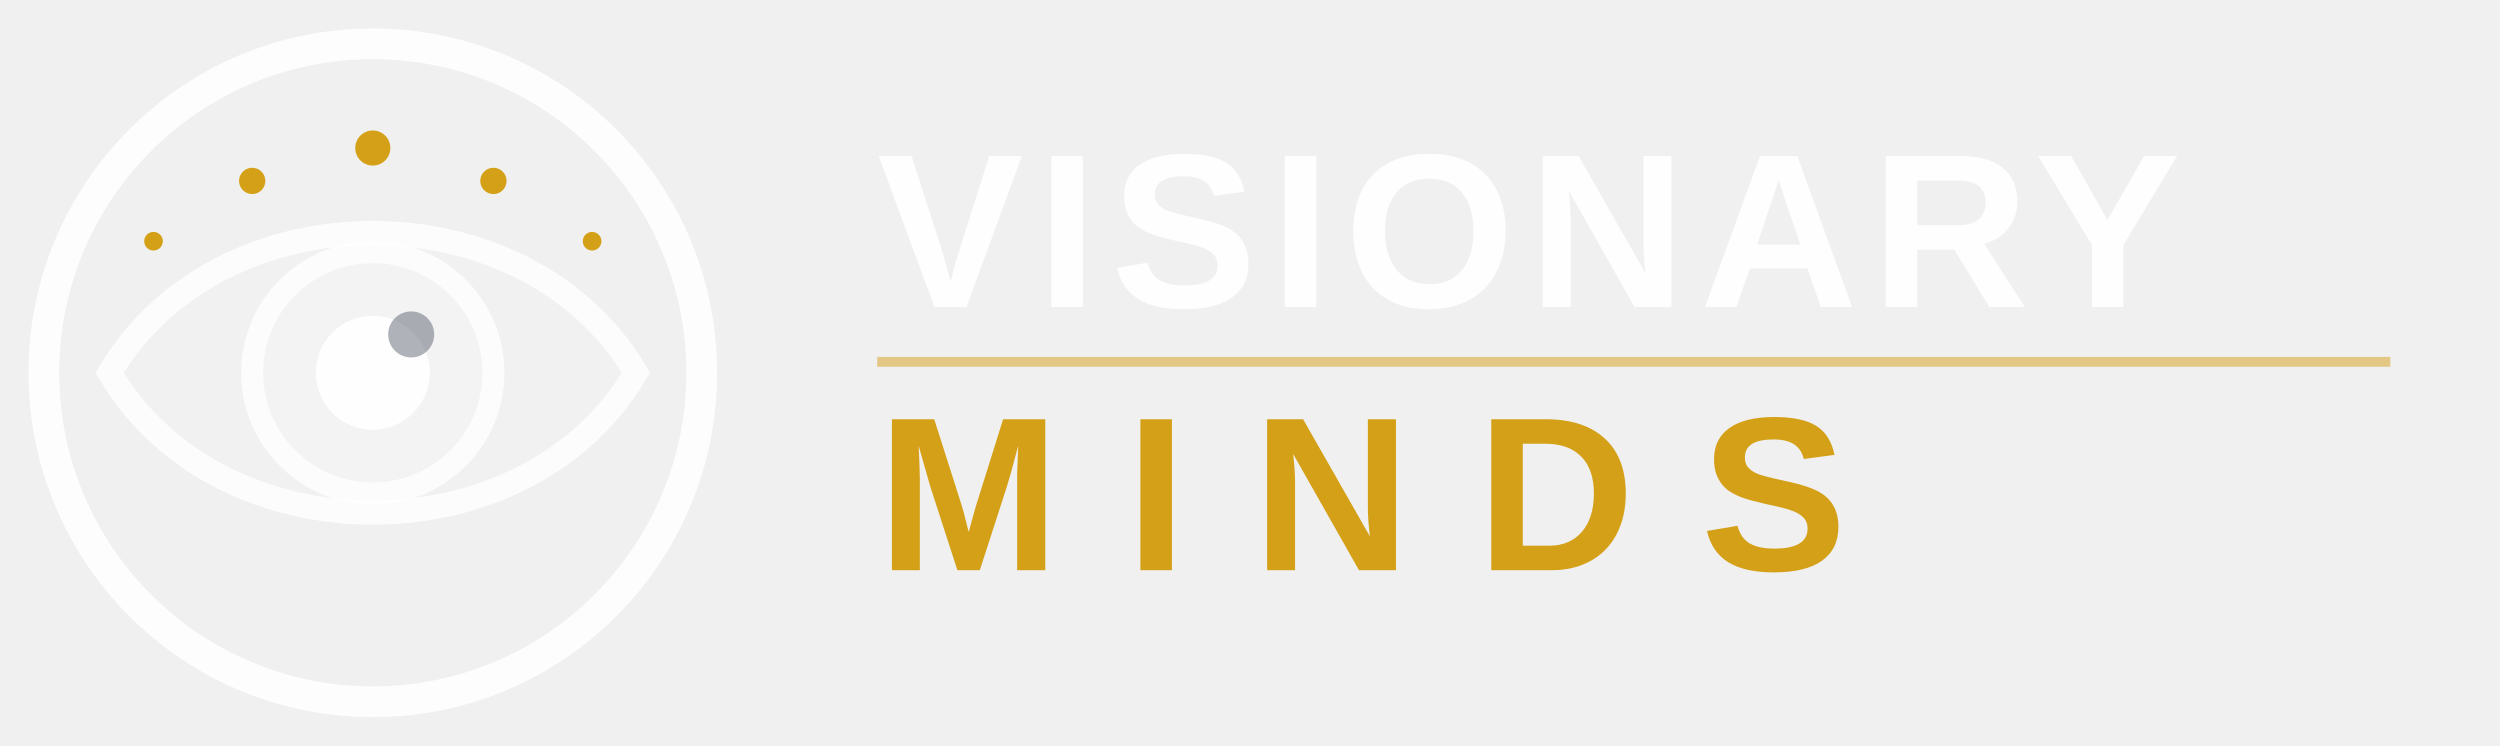
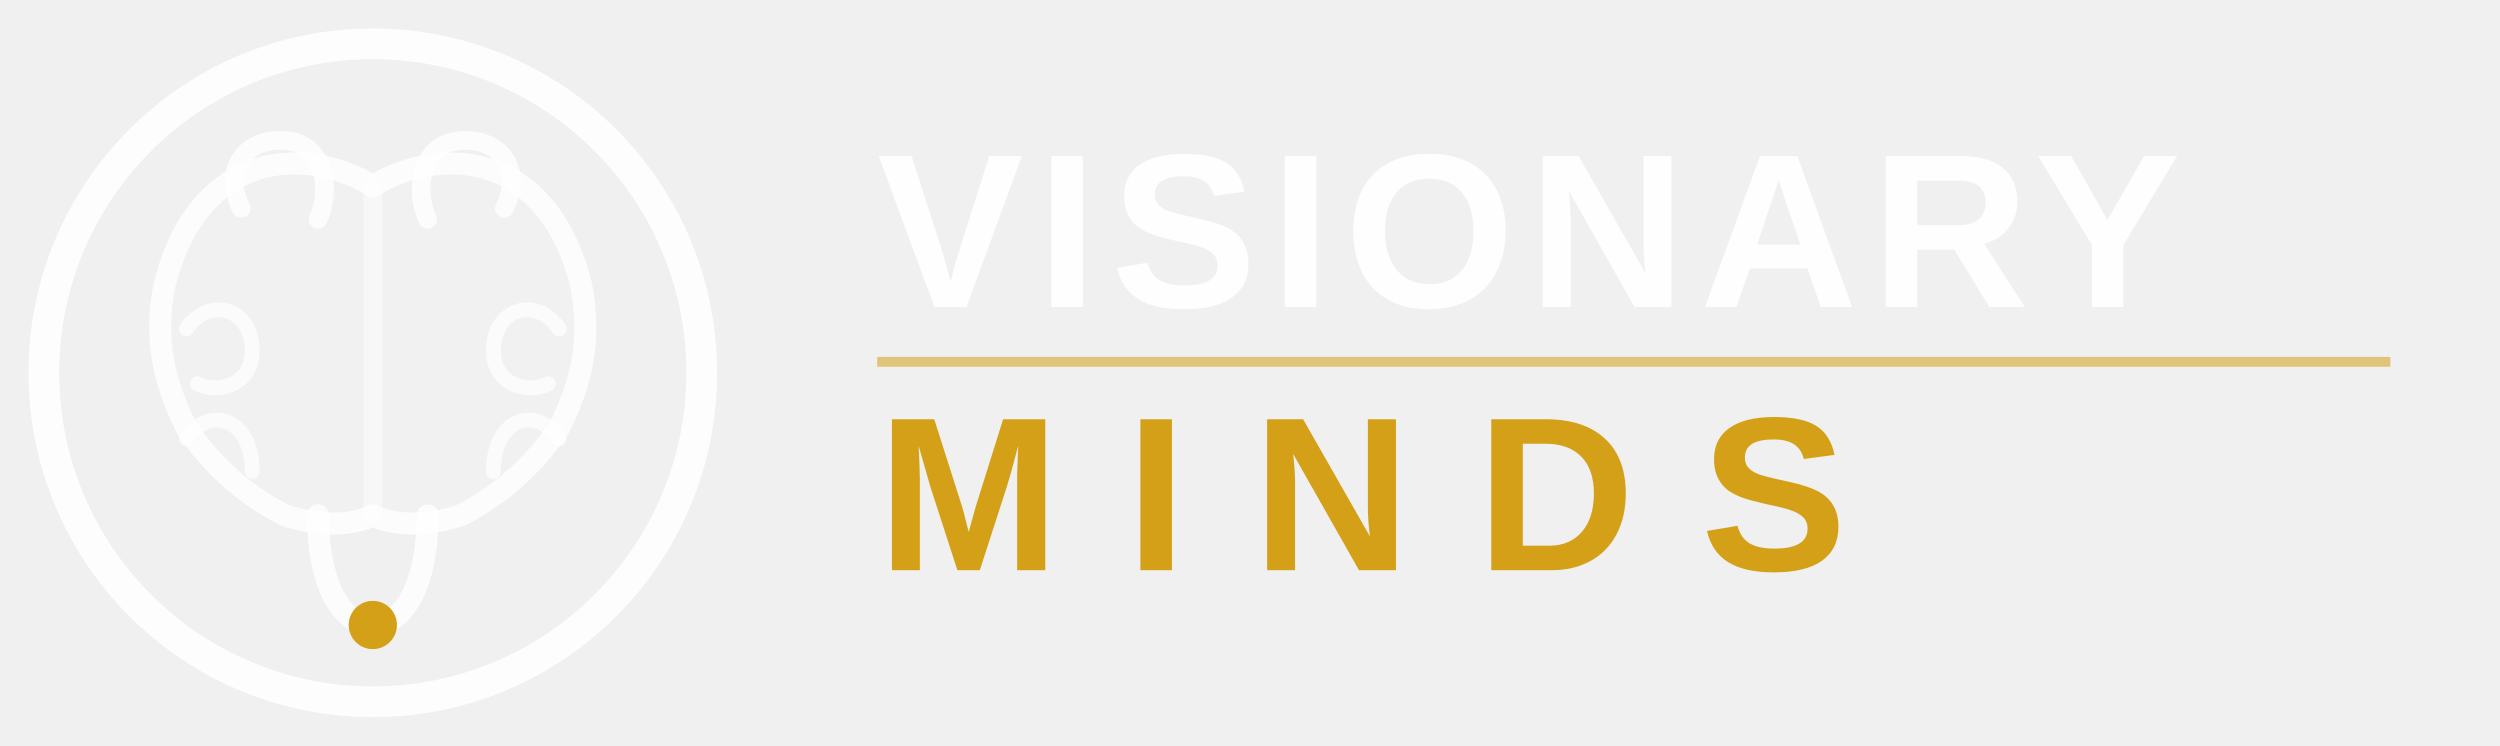
<svg xmlns="http://www.w3.org/2000/svg" viewBox="0 0 228 68" fill="none" role="img" aria-label="Visionary Minds">
  <circle cx="34" cy="34" r="30" stroke="white" stroke-width="2.8" opacity="0.88" />
-   <path d="M10,34 C20,17 48,17 58,34 C48,51 20,51 10,34Z" fill="rgba(255,255,255,0.10)" stroke="white" stroke-width="2.2" stroke-linecap="round" opacity="0.82" />
-   <circle cx="34" cy="34" r="11" fill="rgba(255,255,255,0.15)" stroke="white" stroke-width="2" opacity="0.82" />
-   <circle cx="34" cy="34" r="5.2" fill="white" opacity="0.88" />
-   <circle cx="37.5" cy="30.5" r="2.1" fill="rgba(30,41,59,0.35)" />
-   <circle cx="34" cy="13.5" r="1.6" fill="#D4A017" />
-   <circle cx="45" cy="16.5" r="1.2" fill="#D4A017" />
-   <circle cx="23" cy="16.5" r="1.2" fill="#D4A017" />
-   <circle cx="54" cy="22" r="0.85" fill="#D4A017" />
-   <circle cx="14" cy="22" r="0.85" fill="#D4A017" />
+   <path d="M34,17     C31,15 26,14 22,16 C18,18 16,22 15,26     C14,31 15,35 17,39 C19,42 22,45 26,47     C29,48 32,48 34,47     C36,48 39,48 42,47     C46,45 49,42 51,39 C53,35 54,31 53,26     C52,22 50,18 46,16 C42,14 37,15 34,17Z" fill="rgba(255,255,255,0.12)" stroke="white" stroke-width="2" stroke-linejoin="round" opacity="0.82" />
+   <path d="M22,19 C20,15 23,12 27,13 C30,14 30,18 29,20" fill="none" stroke="white" stroke-width="1.7" stroke-linecap="round" opacity="0.82" />
+   <path d="M46,19 C48,15 45,12 41,13 C38,14 38,18 39,20" fill="none" stroke="white" stroke-width="1.7" stroke-linecap="round" opacity="0.82" />
+   <path d="M17,30 C19,27 23,28 23,32 C23,35 20,36 18,35" fill="none" stroke="white" stroke-width="1.35" stroke-linecap="round" opacity="0.75" />
+   <path d="M17,40 C19,37 23,38 23,43" fill="none" stroke="white" stroke-width="1.35" stroke-linecap="round" opacity="0.75" />
+   <path d="M51,30 C49,27 45,28 45,32 C45,35 48,36 50,35" fill="none" stroke="white" stroke-width="1.35" stroke-linecap="round" opacity="0.75" />
+   <path d="M51,40 C49,37 45,38 45,43" fill="none" stroke="white" stroke-width="1.35" stroke-linecap="round" opacity="0.75" />
+   <line x1="34" y1="17" x2="34" y2="47" stroke="white" stroke-width="1.7" stroke-linecap="round" opacity="0.45" />
+   <path d="M29,47 C29,53 31,57 34,57 C37,57 39,53 39,47" fill="none" stroke="white" stroke-width="2" stroke-linecap="round" opacity="0.82" />
+   <circle cx="34" cy="57" r="2.2" fill="#D4A017" />
  <text x="80" y="28" font-family="Poppins, Arial, Helvetica, sans-serif" font-weight="800" font-size="20" fill="white" letter-spacing="1.2" opacity="0.9">VISIONARY</text>
-   <line x1="80" y1="33" x2="218" y2="33" stroke="#D4A017" stroke-width="0.9" opacity="0.50" />
+   <line x1="80" y1="33" x2="218" y2="33" stroke="#D4A017" stroke-width="0.9" opacity="0.55" />
  <text x="80" y="52" font-family="Poppins, Arial, Helvetica, sans-serif" font-weight="700" font-size="20" fill="#D4A017" letter-spacing="6">MINDS</text>
</svg>
